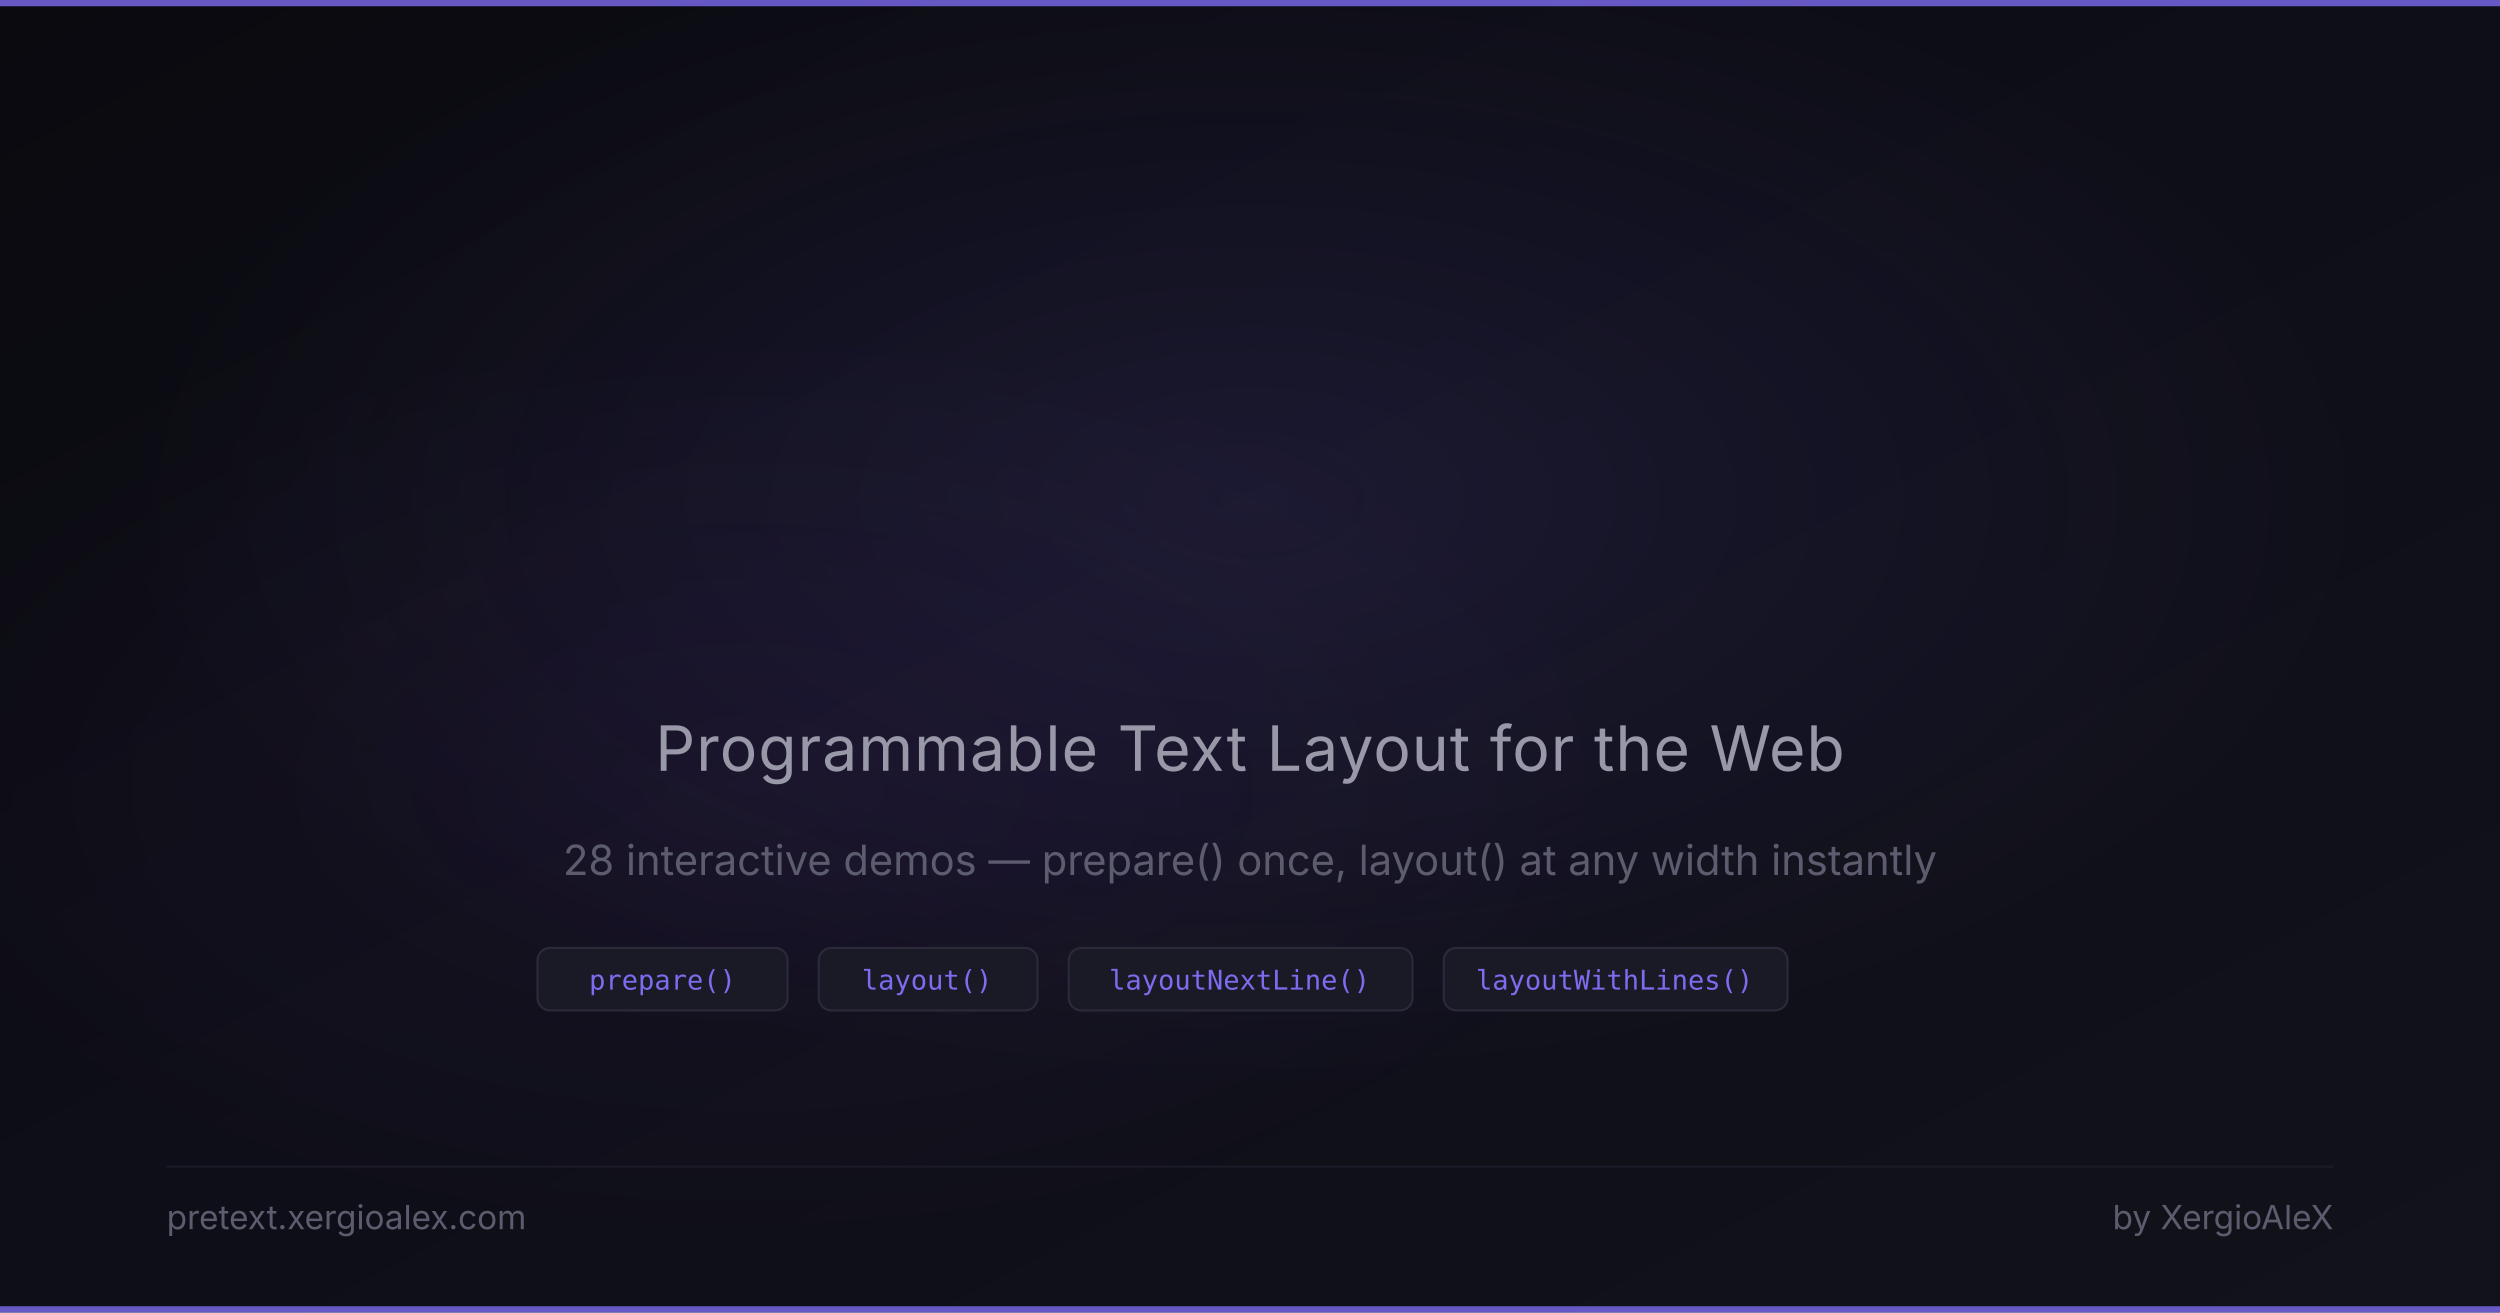
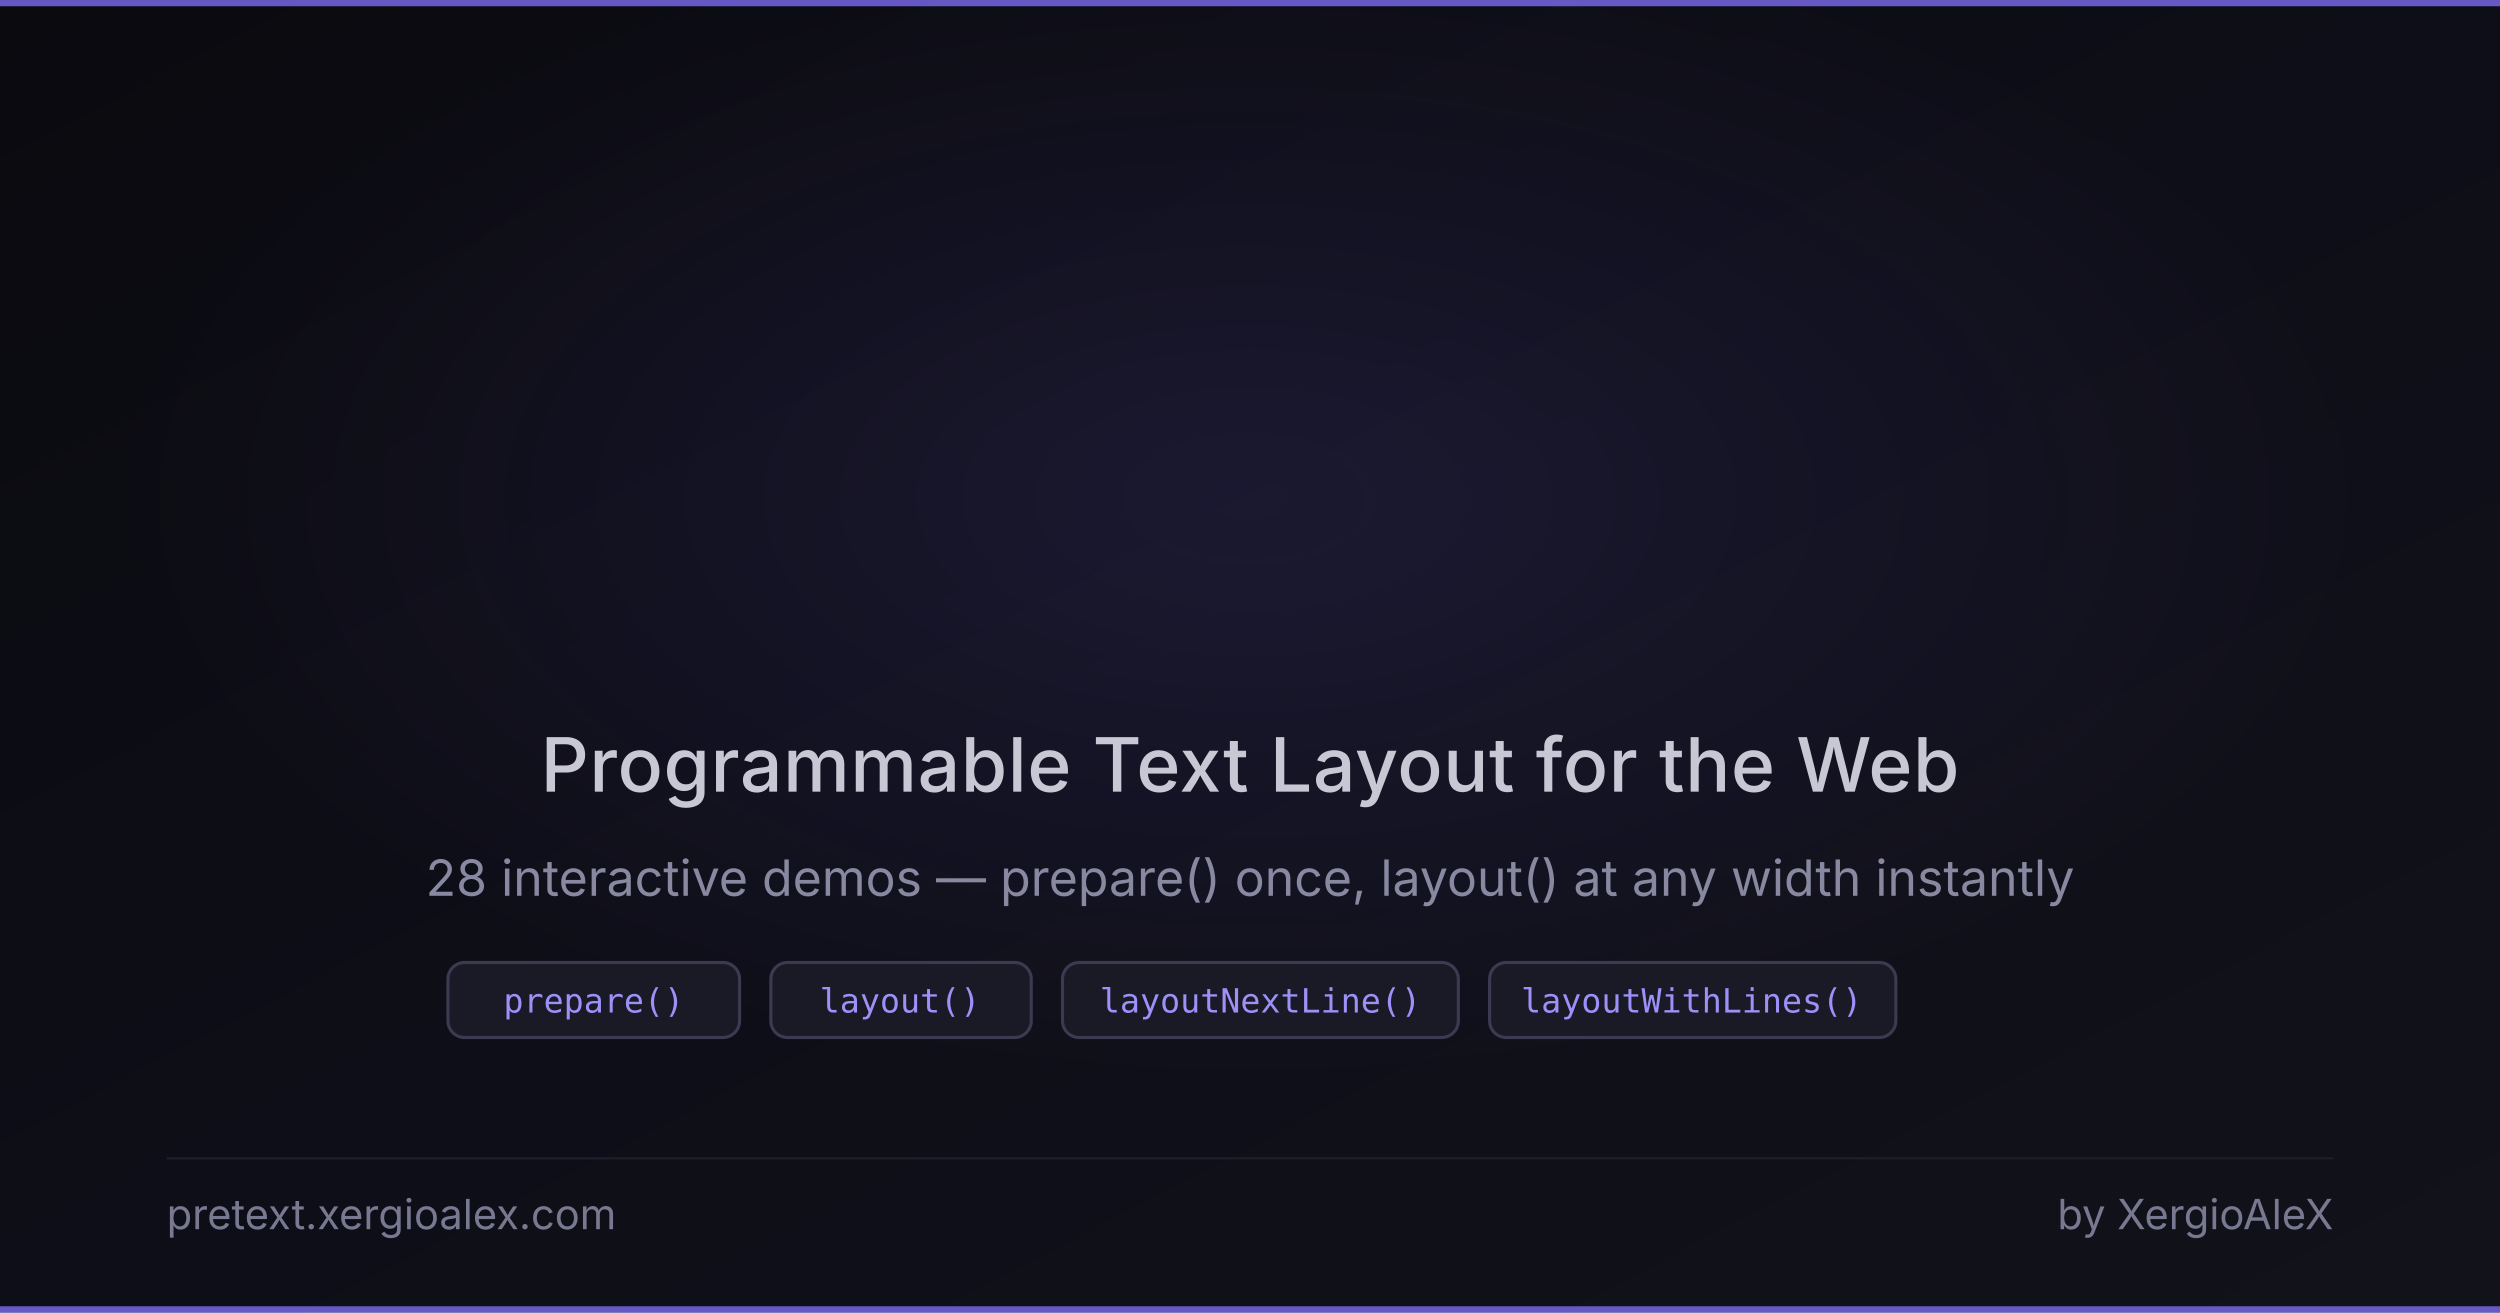
<svg xmlns="http://www.w3.org/2000/svg" width="1200" height="630">
  <defs>
    <linearGradient id="bg" x1="0%" y1="0%" x2="100%" y2="100%">
      <stop offset="0%" stop-color="#0a0a0f" />
      <stop offset="50%" stop-color="#0e0e18" />
      <stop offset="100%" stop-color="#12121a" />
    </linearGradient>
    <radialGradient id="glow" cx="50%" cy="38%" r="45%">
      <stop offset="0%" stop-color="#7c6cf0" stop-opacity="0.12" />
      <stop offset="100%" stop-color="#7c6cf0" stop-opacity="0" />
    </radialGradient>
-     <radialGradient id="glow2" cx="30%" cy="60%" r="35%">
-       <stop offset="0%" stop-color="#a855f7" stop-opacity="0.06" />
-       <stop offset="100%" stop-color="#a855f7" stop-opacity="0" />
-     </radialGradient>
  </defs>
  <rect width="1200" height="630" fill="url(#bg)" />
  <rect width="1200" height="630" fill="url(#glow)" />
-   <rect width="1200" height="630" fill="url(#glow2)" />
  <rect width="1200" height="3" fill="#7c6cf0" opacity="0.8" />
-   <text x="600" y="370" font-family="system-ui, -apple-system, 'Segoe UI', sans-serif" font-size="30" fill="#9898a8" text-anchor="middle" letter-spacing="0.5">Programmable Text Layout for the Web</text>
-   <text x="600" y="420" font-family="system-ui, -apple-system, 'Segoe UI', sans-serif" font-size="20" fill="#5c5c6e" text-anchor="middle">28 interactive demos — prepare() once, layout() at any width instantly</text>
-   <rect x="258" y="455" width="120" height="30" rx="6" fill="#1a1a26" stroke="#2a2a3a" stroke-width="1" />
-   <text x="318" y="475" font-family="ui-monospace, 'SFMono-Regular', monospace" font-size="13" fill="#7c6cf0" text-anchor="middle">prepare()</text>
-   <rect x="393" y="455" width="105" height="30" rx="6" fill="#1a1a26" stroke="#2a2a3a" stroke-width="1" />
-   <text x="445" y="475" font-family="ui-monospace, 'SFMono-Regular', monospace" font-size="13" fill="#7c6cf0" text-anchor="middle">layout()</text>
-   <rect x="513" y="455" width="165" height="30" rx="6" fill="#1a1a26" stroke="#2a2a3a" stroke-width="1" />
-   <text x="595" y="475" font-family="ui-monospace, 'SFMono-Regular', monospace" font-size="13" fill="#7c6cf0" text-anchor="middle">layoutNextLine()</text>
-   <rect x="693" y="455" width="165" height="30" rx="6" fill="#1a1a26" stroke="#2a2a3a" stroke-width="1" />
-   <text x="775" y="475" font-family="ui-monospace, 'SFMono-Regular', monospace" font-size="13" fill="#7c6cf0" text-anchor="middle">layoutWithLines()</text>
-   <line x1="80" y1="560" x2="1120" y2="560" stroke="#1a1a26" stroke-width="1" />
-   <text x="80" y="590" font-family="system-ui, -apple-system, 'Segoe UI', sans-serif" font-size="16" fill="#5c5c6e">pretext.xergioalex.com</text>
-   <text x="1120" y="590" font-family="system-ui, -apple-system, 'Segoe UI', sans-serif" font-size="16" fill="#5c5c6e" text-anchor="end">by XergioAleX</text>
+   <text x="600" y="380" font-family="system-ui, -apple-system, 'Segoe UI', sans-serif" font-size="36" font-weight="500" fill="#c8c8d4" text-anchor="middle" letter-spacing="0.3">Programmable Text Layout for the Web</text>
+   <text x="600" y="430" font-family="system-ui, -apple-system, 'Segoe UI', sans-serif" font-size="24" fill="#8888a0" text-anchor="middle">28 interactive demos — prepare() once, layout() at any width instantly</text>
+   <rect x="215" y="462" width="140" height="36" rx="8" fill="#1a1a26" stroke="#3a3a50" stroke-width="1.5" />
+   <text x="285" y="486" font-family="ui-monospace, 'SFMono-Regular', monospace" font-size="16" fill="#9d90f8" text-anchor="middle">prepare()</text>
+   <rect x="370" y="462" width="125" height="36" rx="8" fill="#1a1a26" stroke="#3a3a50" stroke-width="1.5" />
+   <text x="432" y="486" font-family="ui-monospace, 'SFMono-Regular', monospace" font-size="16" fill="#9d90f8" text-anchor="middle">layout()</text>
+   <rect x="510" y="462" width="190" height="36" rx="8" fill="#1a1a26" stroke="#3a3a50" stroke-width="1.5" />
+   <text x="605" y="486" font-family="ui-monospace, 'SFMono-Regular', monospace" font-size="16" fill="#9d90f8" text-anchor="middle">layoutNextLine()</text>
+   <rect x="715" y="462" width="195" height="36" rx="8" fill="#1a1a26" stroke="#3a3a50" stroke-width="1.5" />
+   <text x="812" y="486" font-family="ui-monospace, 'SFMono-Regular', monospace" font-size="16" fill="#9d90f8" text-anchor="middle">layoutWithLines()</text>
+   <line x1="80" y1="556" x2="1120" y2="556" stroke="#1e1e2e" stroke-width="1" />
+   <text x="80" y="590" font-family="system-ui, -apple-system, 'Segoe UI', sans-serif" font-size="20" fill="#787890">pretext.xergioalex.com</text>
+   <text x="1120" y="590" font-family="system-ui, -apple-system, 'Segoe UI', sans-serif" font-size="20" fill="#787890" text-anchor="end">by XergioAleX</text>
  <rect y="627" width="1200" height="3" fill="#7c6cf0" opacity="0.8" />
</svg>
